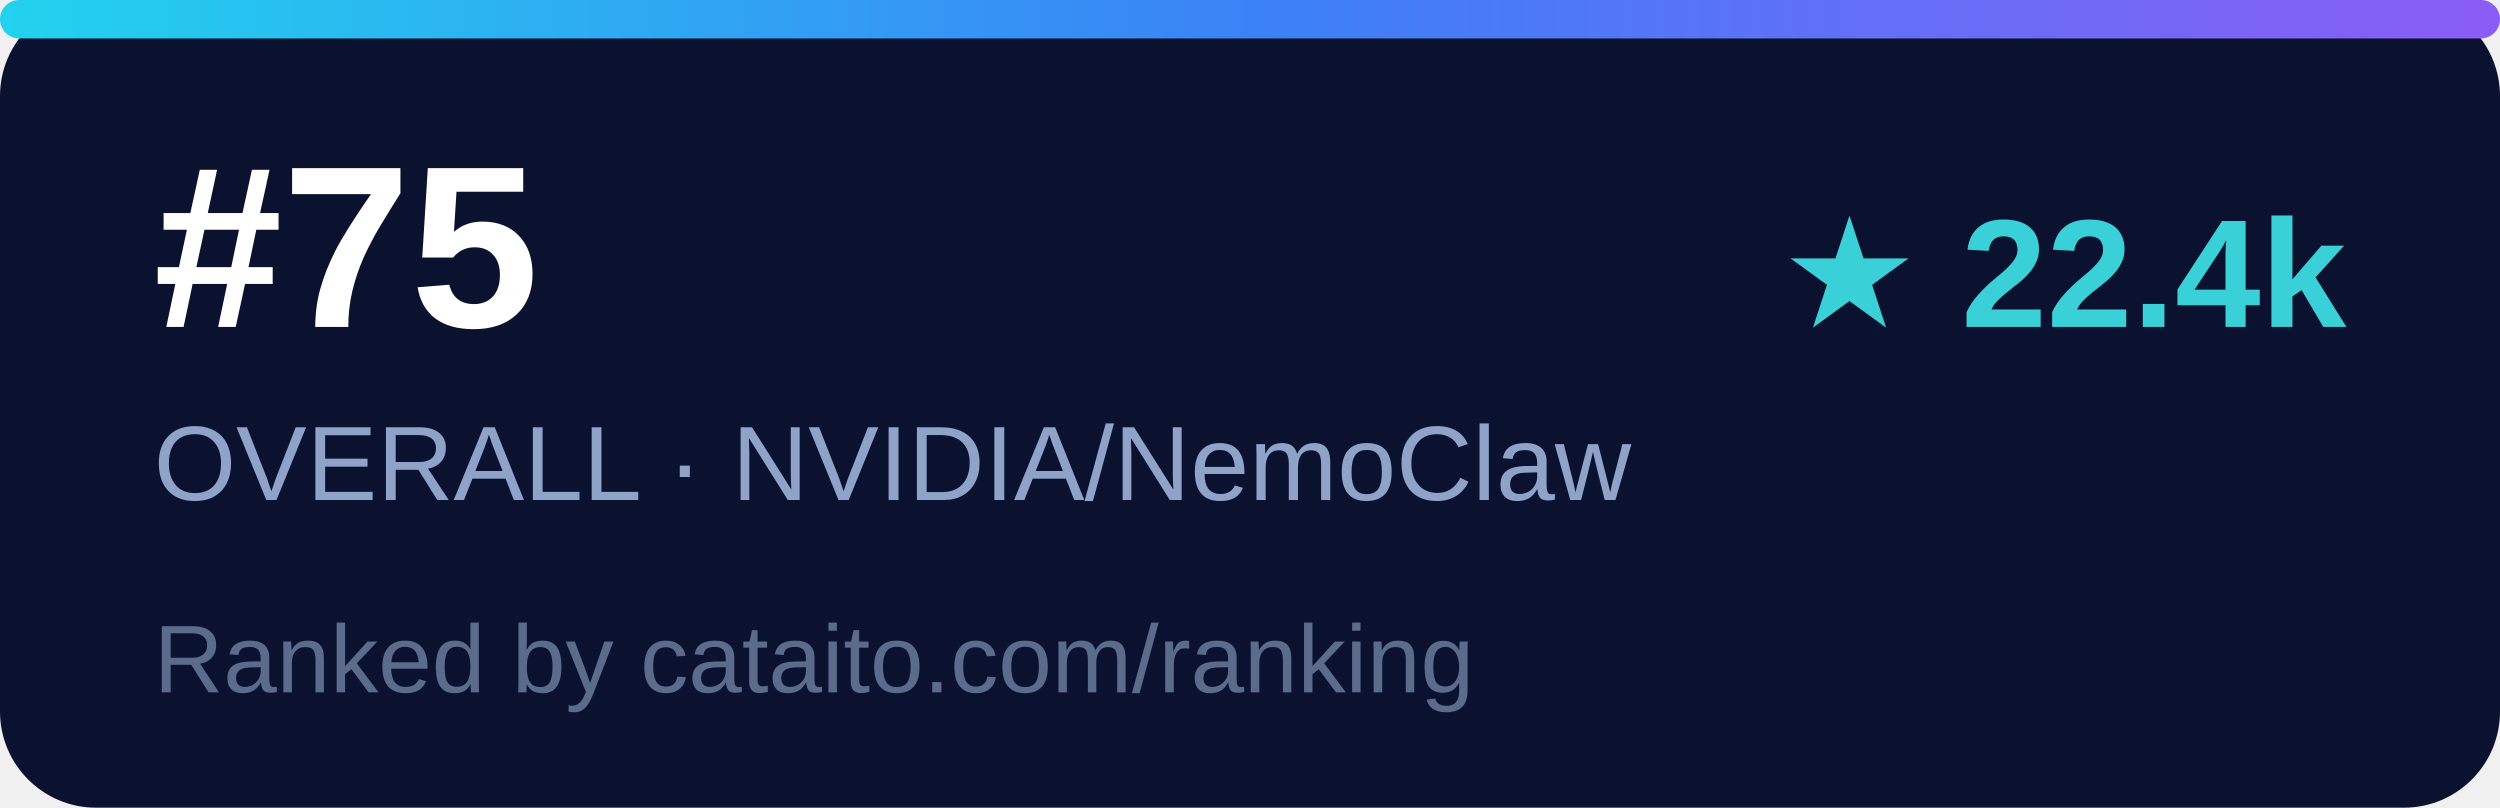
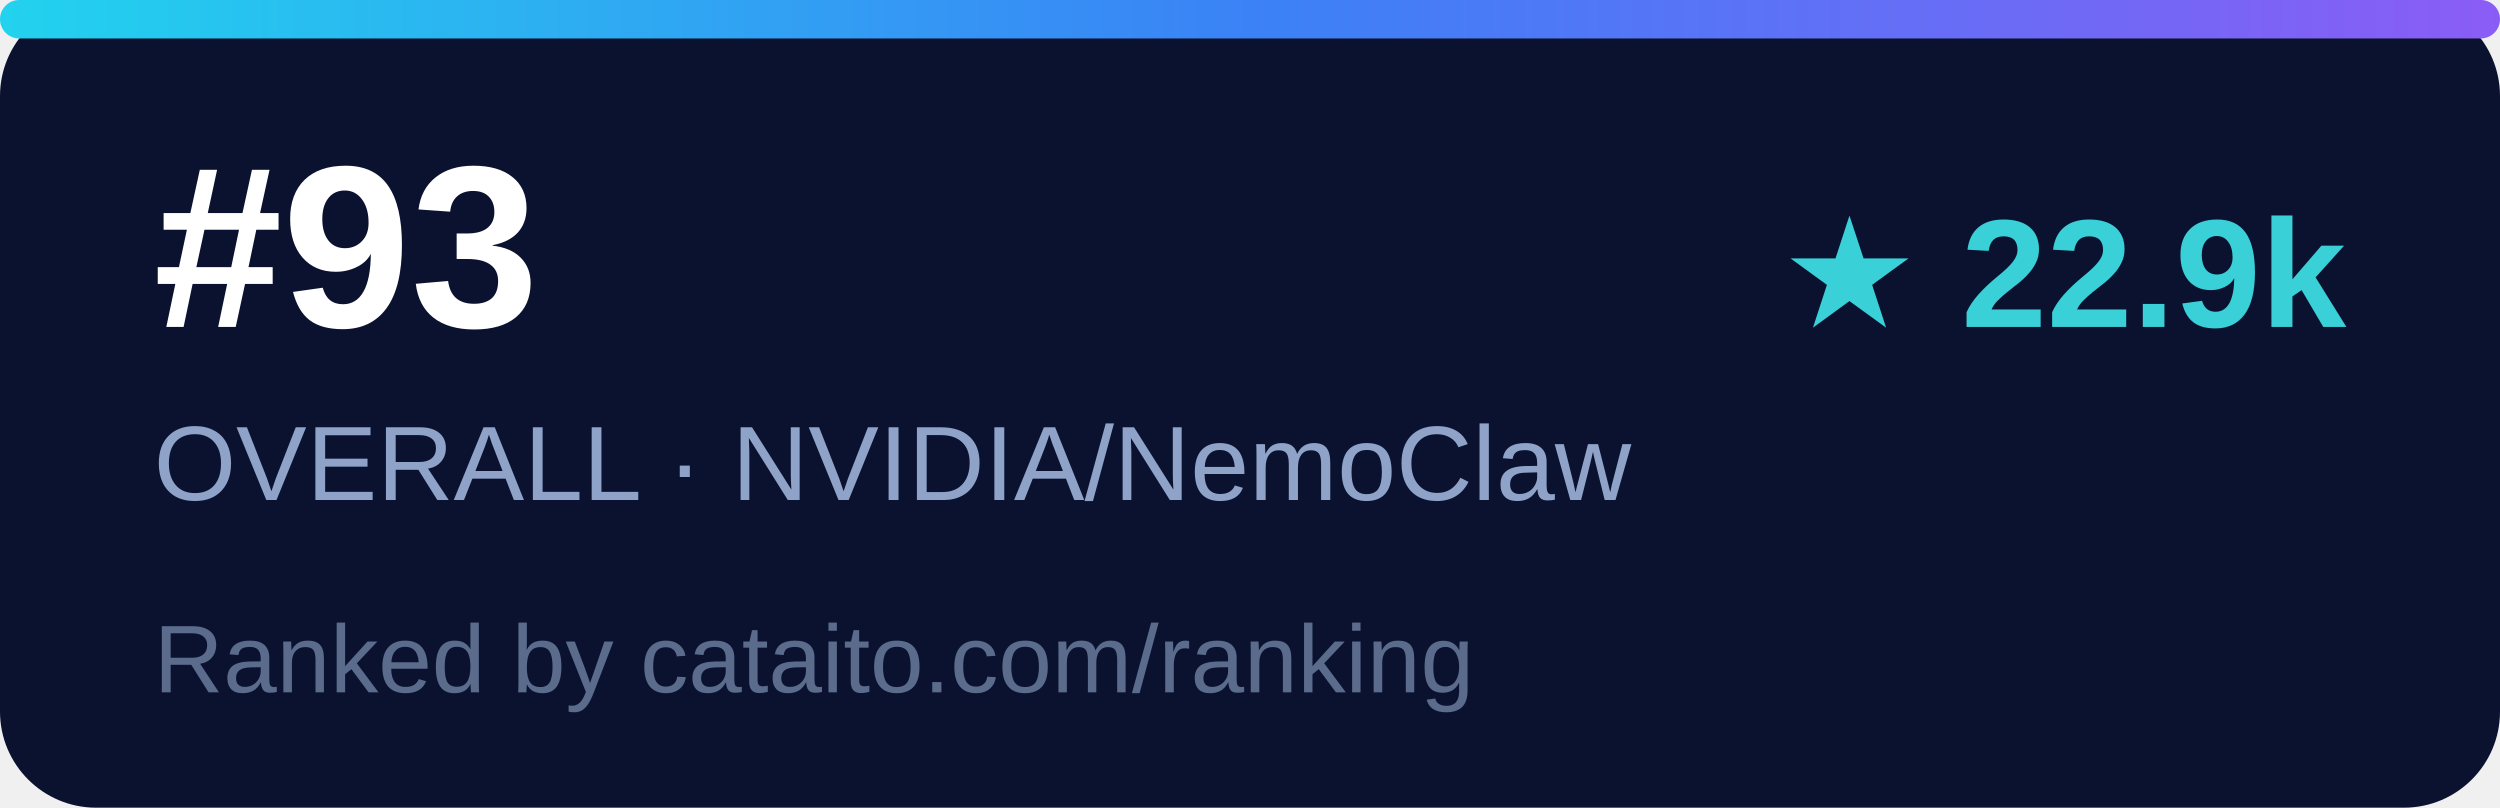
- <svg xmlns="http://www.w3.org/2000/svg" width="260" height="84" viewBox="0 0 260 84" role="img" aria-label="NVIDIA/NemoClaw ranked #75 on Cataito">
+ <svg xmlns="http://www.w3.org/2000/svg" width="260" height="84" viewBox="0 0 260 84" role="img" aria-label="NVIDIA/NemoClaw ranked #93 on Cataito">
  <defs>
    <linearGradient id="g" x1="0" y1="0" x2="1" y2="0">
      <stop offset="0%" stop-color="#22D3EE" />
      <stop offset="50%" stop-color="#3B82F6" />
      <stop offset="100%" stop-color="#8B5CF6" />
    </linearGradient>
  </defs>
  <rect width="260" height="84" rx="10" fill="#0A1230" />
  <rect width="260" height="4" rx="2" fill="url(#g)" />
-   <text x="16" y="34" font-size="24" font-weight="800" fill="#FFFFFF" font-family="Arial, sans-serif">#75</text>
+   <text x="16" y="34" font-size="24" font-weight="800" fill="#FFFFFF" font-family="Arial, sans-serif">#93</text>
  <text x="16" y="52" font-size="11" fill="#8FA3C8" font-family="Arial, sans-serif">OVERALL · NVIDIA/NemoClaw</text>
-   <text x="244" y="34" font-size="16" font-weight="700" fill="#39D0D8" text-anchor="end" font-family="Arial, sans-serif">★ 22.4k</text>
+   <text x="244" y="34" font-size="16" font-weight="700" fill="#39D0D8" text-anchor="end" font-family="Arial, sans-serif">★ 22.9k</text>
  <text x="16" y="72" font-size="10" fill="#5B6B8C" font-family="Arial, sans-serif">Ranked by cataito.com/ranking</text>
</svg>
